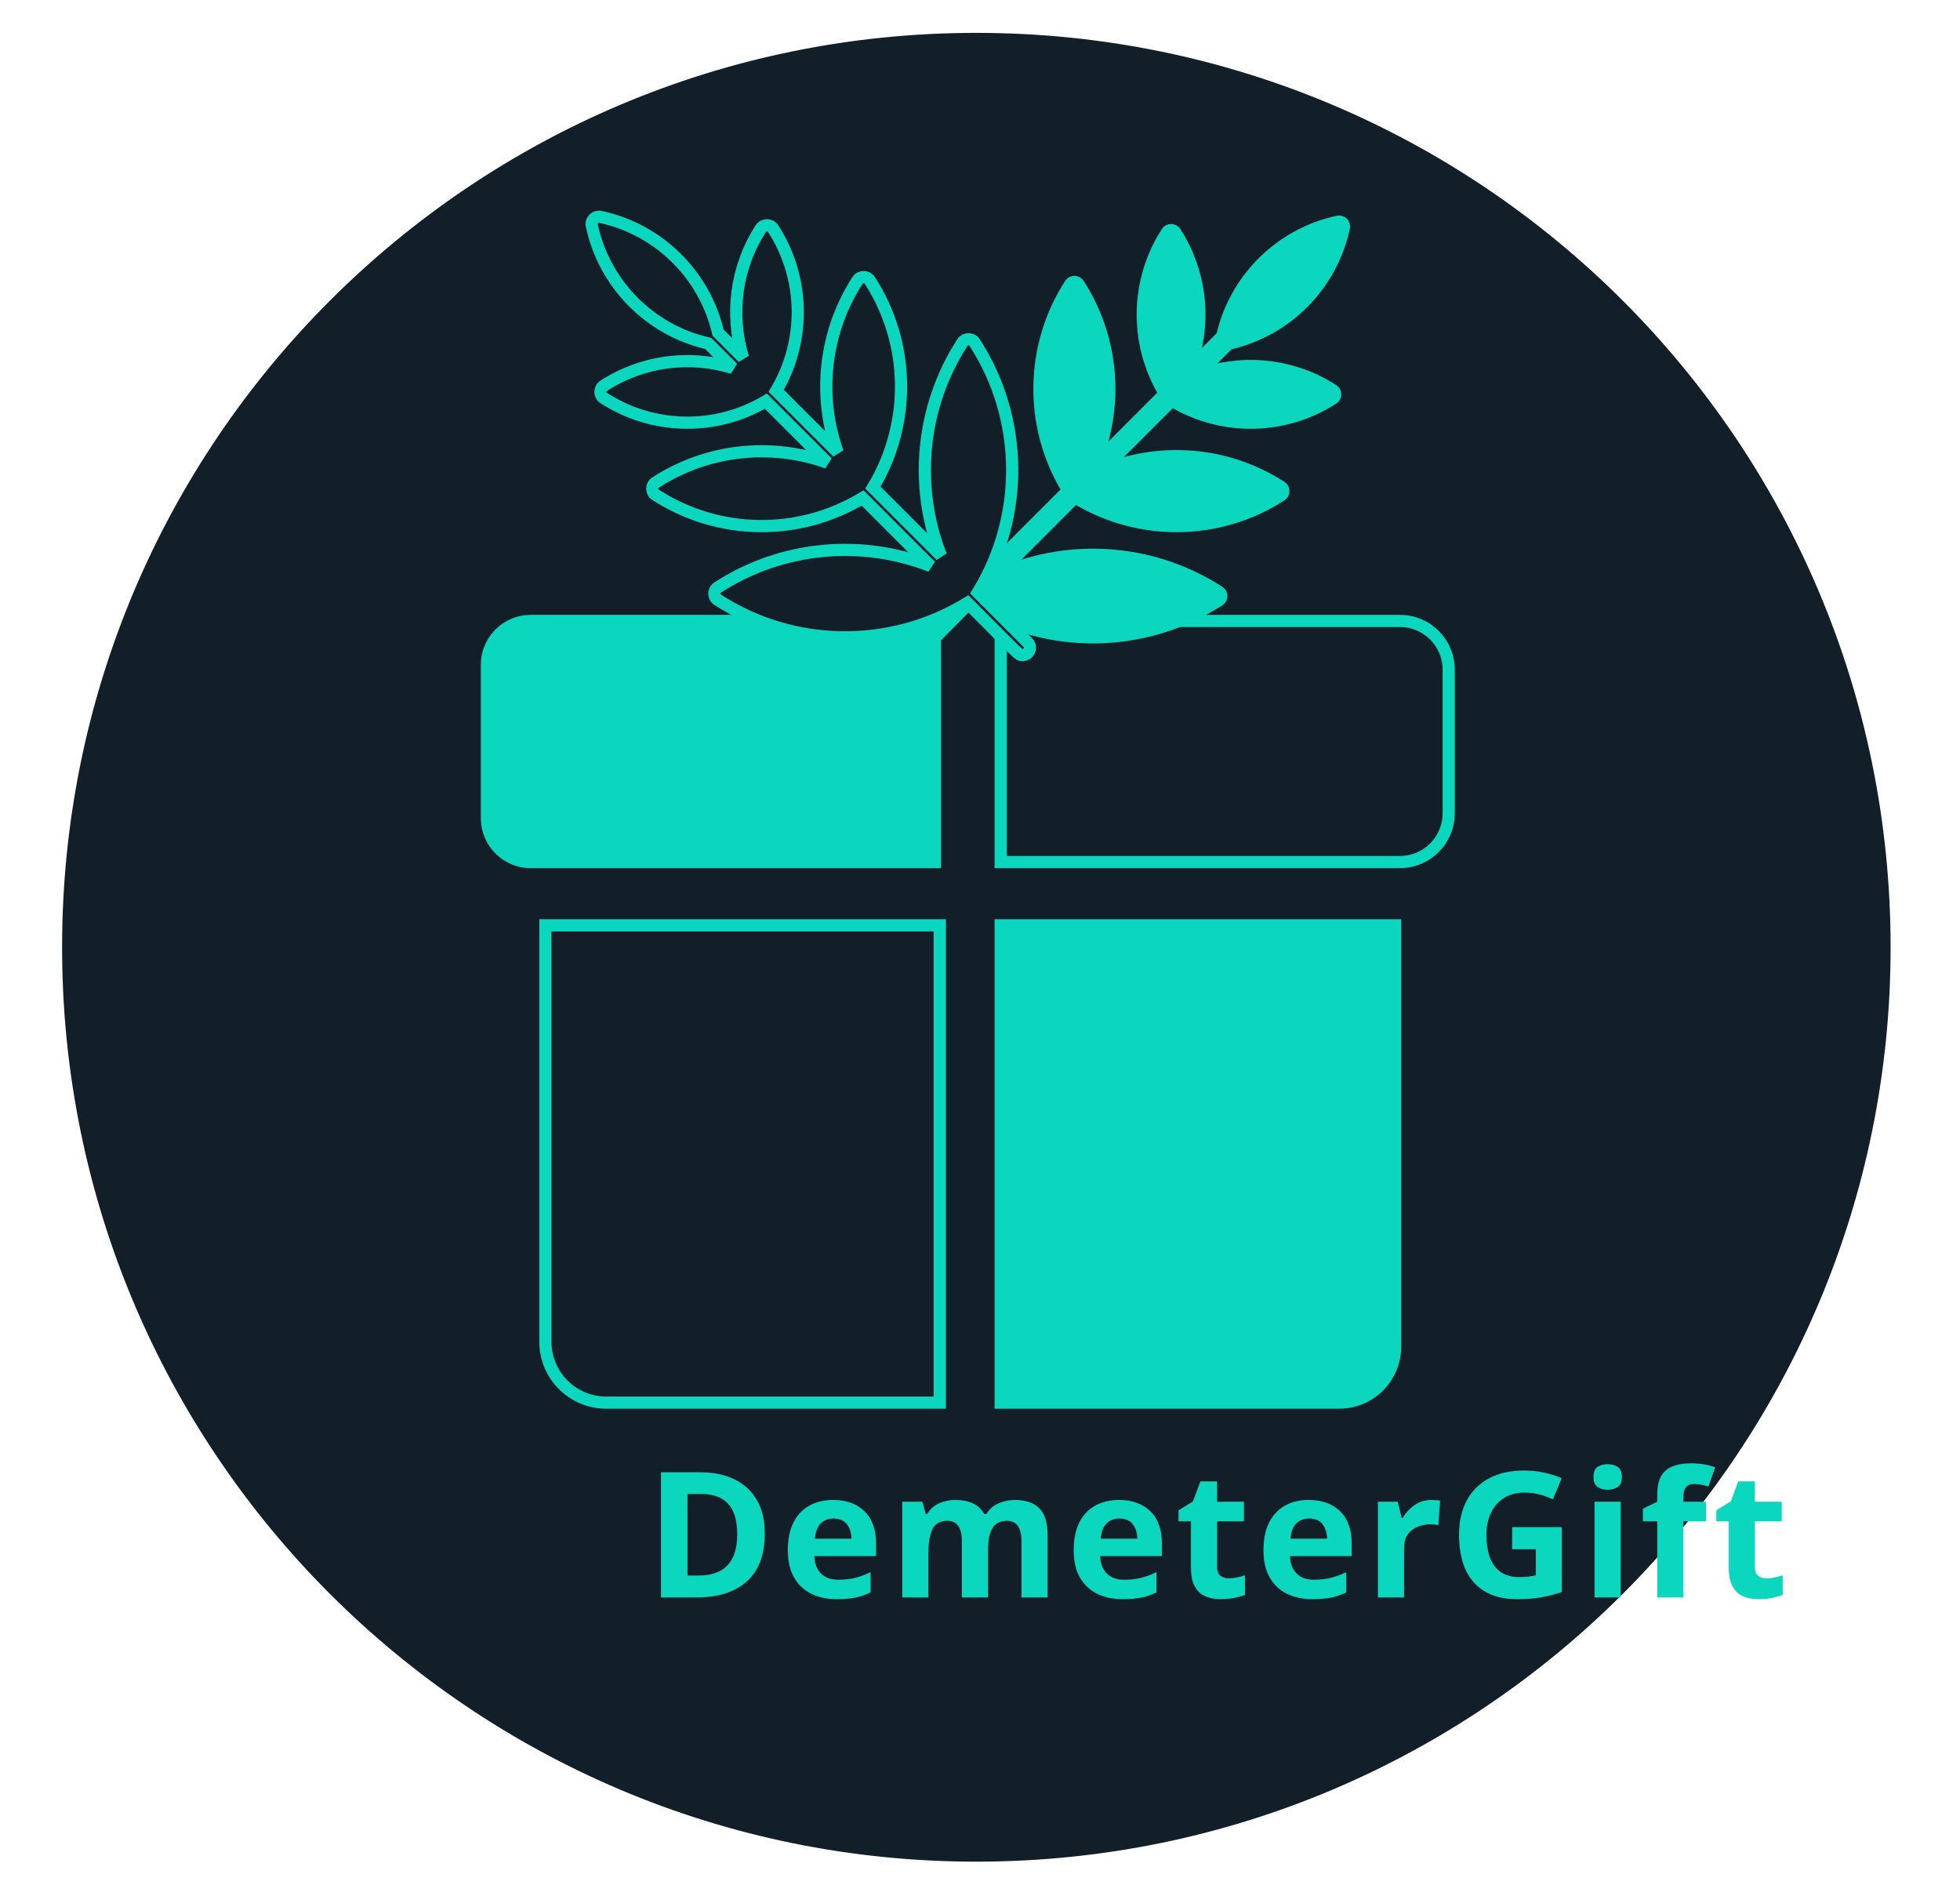
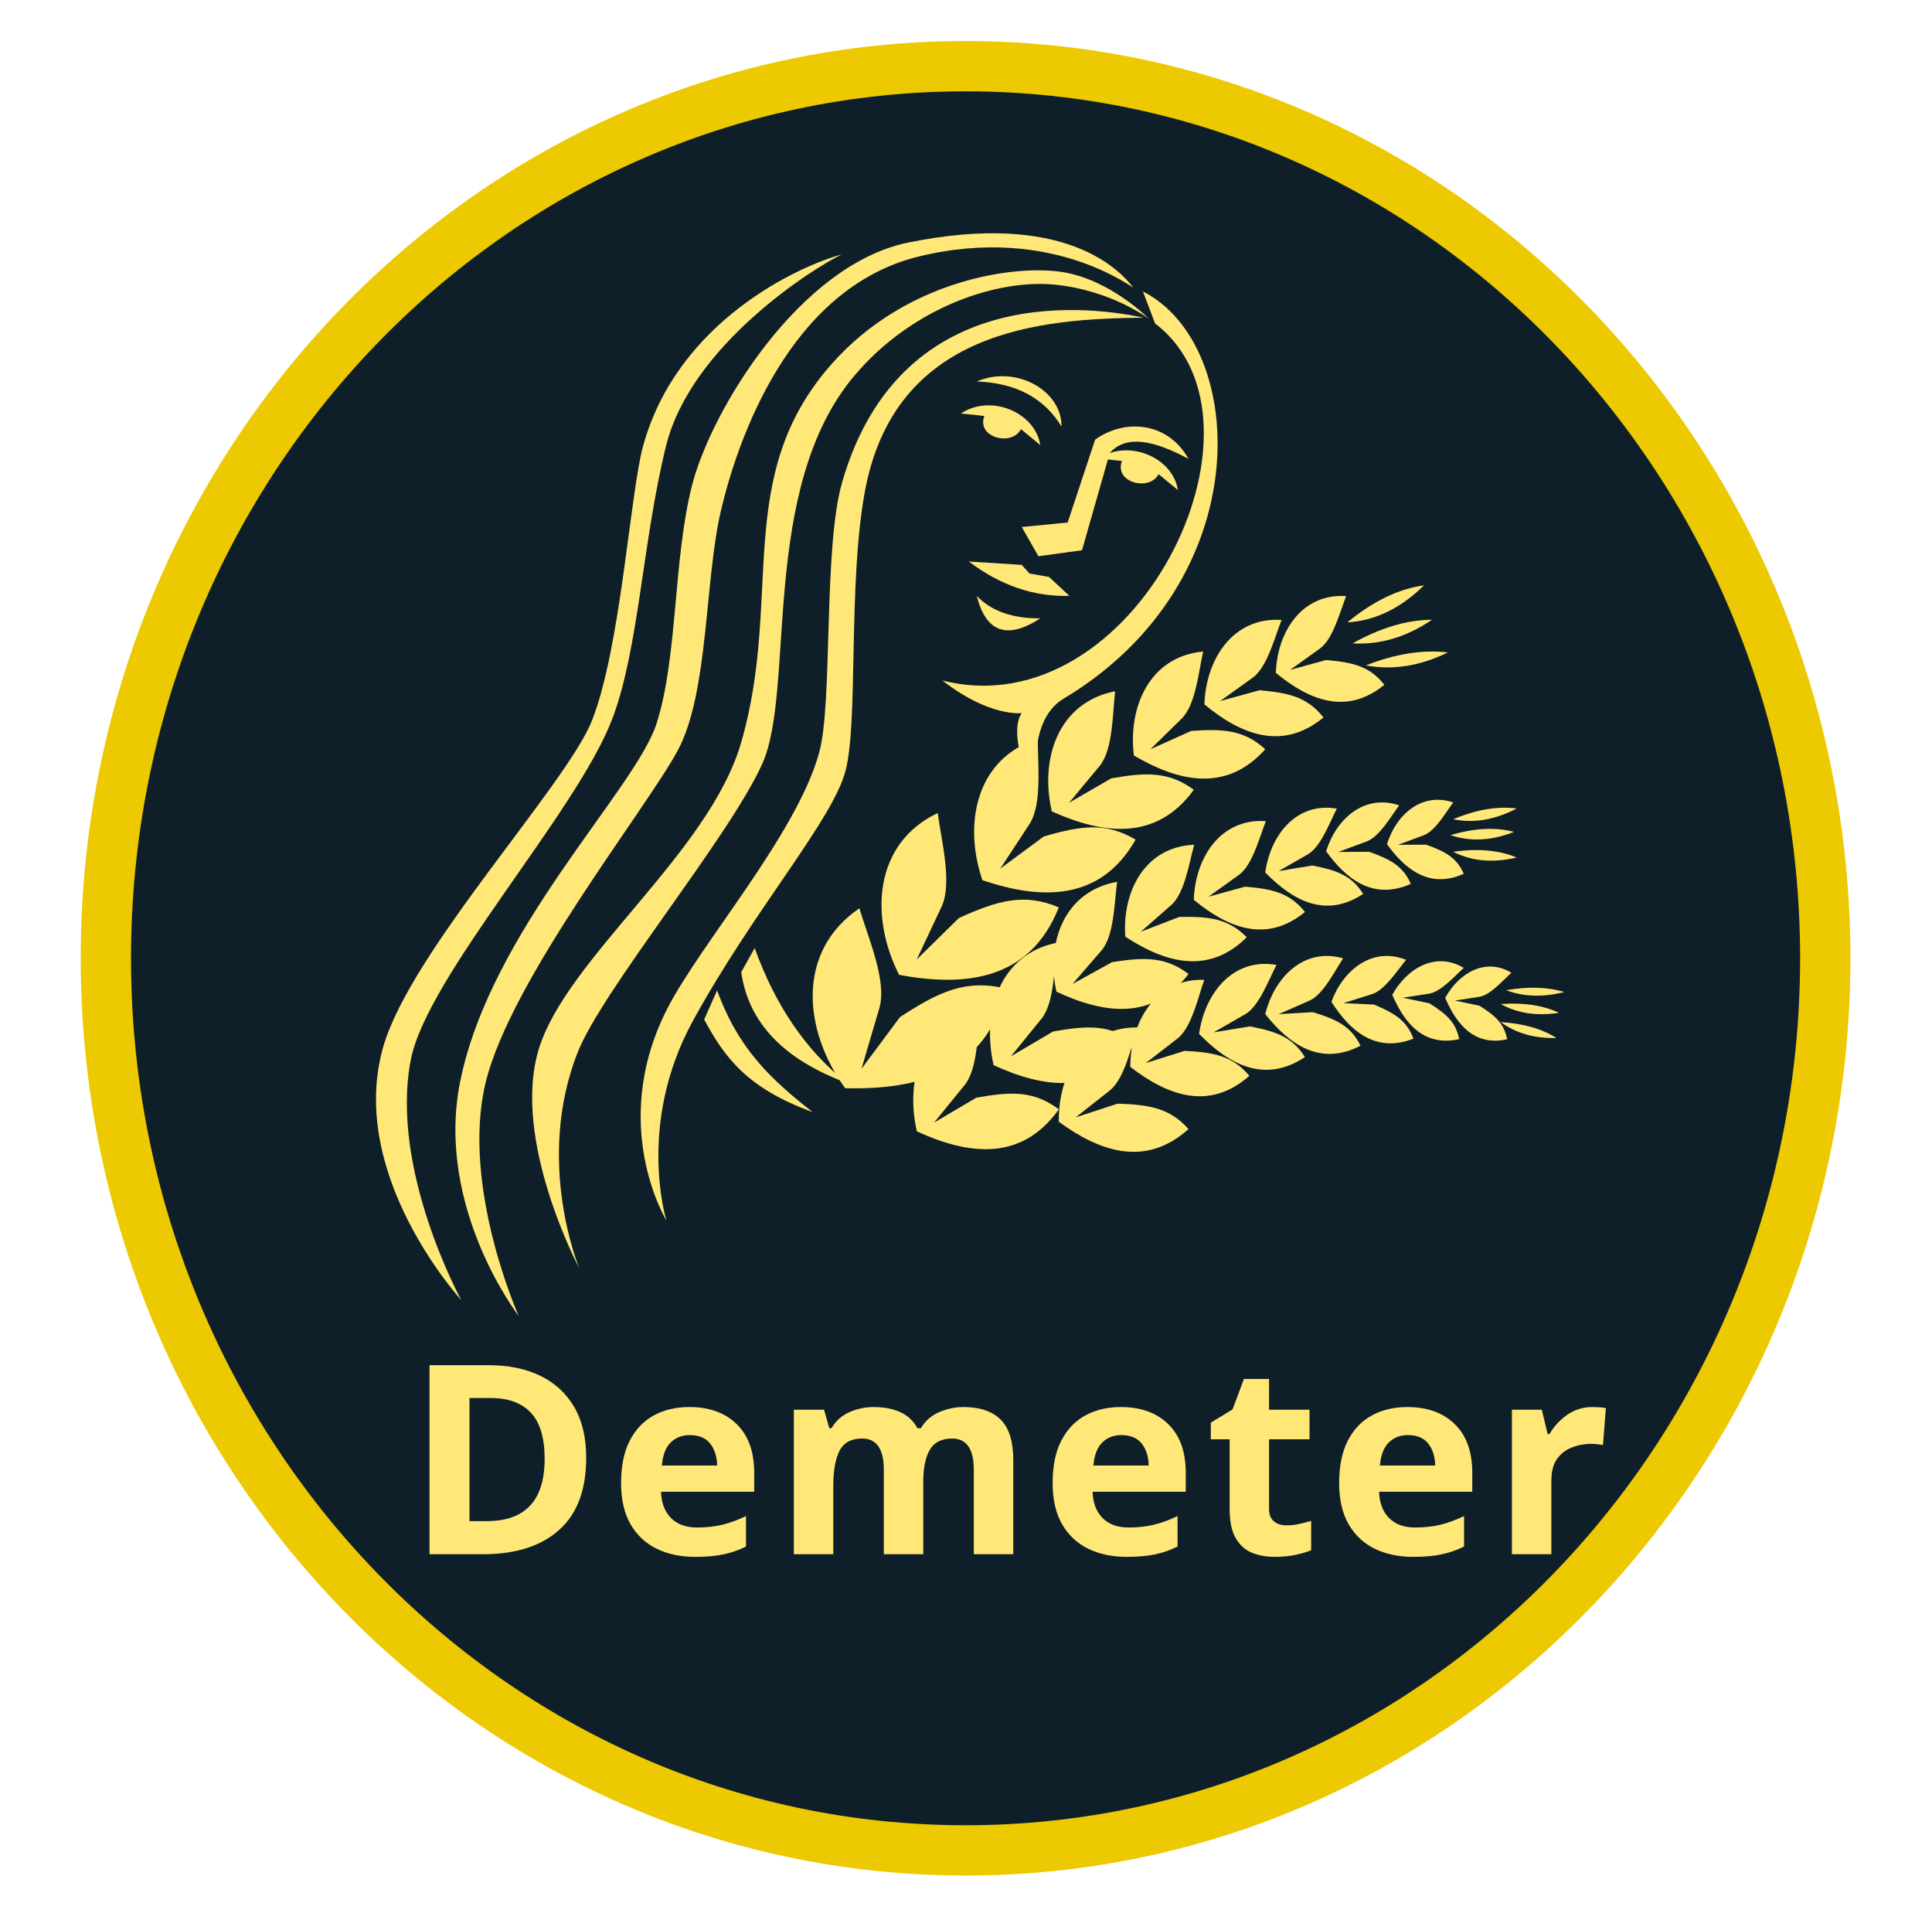
- <svg xmlns="http://www.w3.org/2000/svg" width="805px" height="774px" viewBox="0 0 805 774" version="1.1">
-   <g id="Logo1" stroke="none" stroke-width="1" fill="none" fill-rule="evenodd">
-     <g id="Group-2" transform="translate(26, 14)">
-       <circle id="Oval" stroke="#121F29" fill="#121F29" cx="375" cy="375" r="375" />
-       <g id="Group" transform="translate(129, 75)">
-         <g id="Group-3" transform="translate(43, 0)" stroke="#0BD6BE">
-           <path d="M26,291 L188,291 L188,487 L51,487 C37.193,487 26,475.807 26,462 L26,291 L26,291 Z" id="Rectangle" stroke-width="5" fill="#121F29" />
-           <path d="M42.5,121.5 L145.5,121.5 L145.5,289.5 C145.5,300.546 136.546,309.5 125.5,309.5 L62.5,309.5 C51.454,309.5 42.5,300.546 42.5,289.5 L42.5,121.5 L42.5,121.5 Z" id="Rectangle" fill="#0BD6BE" transform="translate(94, 215.5) scale(1, -1) rotate(90) translate(-94, -215.5) " />
-           <path d="M255.5,123.5 L354.5,123.5 L354.5,287.5 C354.5,298.546 345.546,307.5 334.5,307.5 L275.5,307.5 C264.454,307.5 255.5,298.546 255.5,287.5 L255.5,123.5 L255.5,123.5 Z" id="Rectangle" stroke-width="5" fill="#121F29" transform="translate(305, 215.5) scale(-1, -1) rotate(90) translate(-305, -215.5) " />
-           <path d="M211,289 L377,289 L377,489 L236,489 C222.193,489 211,477.807 211,464 L211,289 L211,289 Z" id="Rectangle" fill="#0BD6BE" transform="translate(294, 389) scale(-1, 1) translate(-294, -389) " />
-           <g id="palm" transform="translate(175, 1)" fill="#0BD6BE" fill-rule="nonzero" stroke-width="3">
-             <path d="M122.058,62.102 C139.652,56.683 159.111,59.116 175.023,69.419 C176.843,70.598 176.851,73.273 175.023,74.456 C155.033,87.4 129.165,88.056 108.431,75.738 L83.202,100.985 C106.375,92.71 132.542,95.434 153.742,109.161 C155.562,110.34 155.569,113.016 153.742,114.199 C128.024,130.851 94.921,131.351 68.709,115.487 L40.779,143.437 C69.275,132.287 101.935,135.226 128.235,152.255 C130.055,153.434 130.062,156.11 128.235,157.293 C96.907,177.577 56.91,177.729 25.641,158.585 C3.521,180.721 4.74,179.997 3.001,179.997 C0.355,179.997 -1.013,176.772 0.882,174.876 L21.401,154.343 C2.138,122.834 2.566,82.805 22.693,51.678 C23.876,49.849 26.549,49.857 27.727,51.678 C44.745,77.996 47.681,110.679 36.539,139.194 L64.47,111.245 C48.654,85.076 49.082,51.943 65.758,26.154 C66.938,24.329 69.611,24.329 70.792,26.154 C84.51,47.369 87.231,73.554 78.962,96.743 L104.192,71.496 C91.995,50.936 92.421,25.044 105.473,4.858 C106.654,3.034 109.327,3.033 110.507,4.858 C120.804,20.781 123.234,40.253 117.819,57.86 L128.065,47.607 C133.587,23.803 152.434,5.201 176.372,0.068 C178.493,-0.386 180.387,1.501 179.932,3.63 C174.779,27.69 156.049,46.612 132.11,52.044 L122.058,62.102 Z" id="Path" />
-           </g>
-           <g id="palm" transform="translate(135, 90) scale(-1, 1) translate(-135, -90) translate(45, 0)" fill="#121F29" fill-rule="nonzero" stroke-width="5">
-             <path d="M122.058,62.102 C139.652,56.683 159.111,59.116 175.023,69.419 C176.843,70.598 176.851,73.273 175.023,74.456 C155.033,87.4 129.165,88.056 108.431,75.738 L83.202,100.985 C106.375,92.71 132.542,95.434 153.742,109.161 C155.562,110.34 155.569,113.016 153.742,114.199 C128.024,130.851 94.921,131.351 68.709,115.487 L40.779,143.437 C69.275,132.287 101.935,135.226 128.235,152.255 C130.055,153.434 130.062,156.11 128.235,157.293 C96.907,177.577 56.91,177.729 25.641,158.585 C3.521,180.721 4.74,179.997 3.001,179.997 C0.355,179.997 -1.013,176.772 0.882,174.876 L21.401,154.343 C2.138,122.834 2.566,82.805 22.693,51.678 C23.876,49.849 26.549,49.857 27.727,51.678 C44.745,77.996 47.681,110.679 36.539,139.194 L64.47,111.245 C48.654,85.076 49.082,51.943 65.758,26.154 C66.938,24.329 69.611,24.329 70.792,26.154 C84.51,47.369 87.231,73.554 78.962,96.743 L104.192,71.496 C91.995,50.936 92.421,25.044 105.473,4.858 C106.654,3.034 109.327,3.033 110.507,4.858 C120.804,20.781 123.234,40.253 117.819,57.86 L128.065,47.607 C133.587,23.803 152.434,5.201 176.372,0.068 C178.493,-0.386 180.387,1.501 179.932,3.63 C174.779,27.69 156.049,46.612 132.11,52.044 L122.058,62.102 Z" id="Path" />
-           </g>
-         </g>
-         <text id="DemeterGift" font-family="Nunito-Bold, Nunito" font-size="72" font-weight="bold" letter-spacing="2.073" fill="#0BD6BE">
-           <tspan x="110" y="567">DemeterGift</tspan>
-         </text>
+ <svg xmlns="http://www.w3.org/2000/svg" width="730px" height="724px" viewBox="0 0 730 724" version="1.1">
+   <g id="Logo" stroke="none" stroke-width="1" fill="none" fill-rule="evenodd">
+     <g id="shutterstock_445185907" transform="translate(40, 25)">
+       <path d="M649.668,336.999 C649.668,522.554 504.794,674 324.834,674 C144.874,674 0,522.554 0,336.999 C0,151.445 144.874,0 324.834,0 C504.794,0 649.668,151.445 649.668,336.999 Z" id="Fill-1" stroke="#ECC900" stroke-width="19" fill="#0E1F2A" />
+       <text id="Demeter" font-family="Nunito-Bold, Nunito" font-size="100" font-weight="bold" letter-spacing="2.88" fill="#FFE877">
+         <tspan x="113.292" y="562.119">Demeter</tspan>
+       </text>
+       <g id="Group-5" transform="translate(102.0715, 63.119)" fill="#FFE877">
+         <path d="M294.377,34.088 L289.788,22 C329.506,42.047 333.848,131.524 259.727,175.86 C245.497,184.372 249.841,210 249.841,210 C244.061,203.428 239.663,187.138 244.022,181.258 C244.022,181.258 231.859,182.87 214,168.931 C286.637,187.385 343.505,71.456 294.377,34.088" id="Fill-29" />
+         <path d="M258.996,73 C259.283,59.65 242.027,49.558 227,55.989 C241.785,56.527 252.45,62.199 258.996,73" id="Fill-31" />
+         <path d="M307,85.225 C299.017,70.941 282.619,70.084 271.711,77.961 L261.341,109.269 L244,110.955 L250.284,122 L266.763,119.738 L277.259,82.973 C283.387,76.142 293.673,78.035 307,85.225" id="Fill-32" />
+         <path d="M251,80 C249.072,67.672 232.358,60.56 221,68.087 L229.86,69.018 C226.756,77.22 240.312,80.615 243.687,73.997 L251,80" id="Fill-33" />
+         <path d="M303,97 C301.073,84.671 284.359,77.56 273,85.087 L281.86,86.018 C278.756,94.221 292.312,97.614 295.687,90.997 L303,97" id="Fill-34" />
+         <path d="M262,136.977 L254.331,129.846 L246.924,128.522 L243.987,125.275 L224,124 C235.912,133.028 248.578,137.353 262,136.977" id="Fill-35" />
+         <path d="M251,145.464 C238.482,153.607 230.482,150.786 227,137 C232.497,142.73 240.496,145.553 251,145.464" id="Fill-36" />
+         <path d="M182.64,255 C158.646,271.346 161.43,301.159 177.258,322.95 C204.752,323.675 230.91,316.839 238,285.327 C222.839,281.666 212.693,286.501 197.97,296.101 L183.45,315.618 L190.235,292.534 C193.103,282.378 185.959,266.113 182.64,255" id="Fill-42" />
+         <path d="M212.244,219 C188.192,230.427 186.445,257.994 197.649,280.136 C222.425,284.77 247.073,282.322 258,254.633 C244.804,249.106 234.93,252.046 220.234,258.666 L204.301,274.35 L213.746,254.297 C217.793,245.458 213.657,229.605 212.244,219" id="Fill-43" />
+         <path d="M250.065,191 C226.84,198.246 221.778,222.938 229.129,244.384 C250.98,251.744 273.61,252.688 287,229.063 C275.747,222.378 266.435,223.769 252.291,227.872 L235.884,240.006 L246.967,223.093 C251.749,215.622 250.004,200.765 250.065,191" id="Fill-44" />
+         <path d="M279.272,173 C257.642,177.249 250.751,198.673 255.36,218.386 C274.376,226.963 294.698,229.923 309,210.225 C299.481,203.24 290.952,203.602 277.807,205.912 L261.866,215.136 L273.456,201.174 C278.473,194.996 278.298,181.657 279.272,173" id="Fill-45" />
+         <path d="M312.531,158 C292.425,159.831 284.077,178.794 286.369,197.285 C302.854,206.951 321.072,211.598 336,194.921 C328.008,187.618 320.205,187.137 308.014,188 L292.606,194.929 L304.51,183.247 C309.676,178.068 310.807,165.834 312.531,158" id="Fill-46" />
+         <path d="M342.168,146.065 C323.813,144.85 313.585,160.862 313,177.964 C326.451,189.091 342.179,195.913 358,182.917 C351.853,175.148 344.902,173.596 333.808,172.636 L318.95,176.719 L331.334,167.823 C336.724,163.862 339.495,152.925 342.168,146.065" id="Fill-47" />
+         <path d="M366.575,137.059 C349.852,135.955 340.533,150.511 340,166.059 C352.254,176.173 366.584,182.375 381,170.561 C375.4,163.499 369.065,162.087 358.957,161.215 L345.421,164.927 L356.704,156.84 C361.615,153.239 364.139,143.296 366.575,137.059" id="Fill-48" />
+         <path d="M367,147 C377.499,146.358 387.165,141.691 396,133 C386.435,134.293 376.769,138.96 367,147" id="Fill-49" />
+         <path d="M369,154.923 C379.349,155.528 389.349,152.555 399,146 C389.489,146.062 379.49,149.037 369,154.923" id="Fill-50" />
+         <path d="M374,163.24 C384.138,165.128 394.472,163.498 405,158.349 C395.589,157.215 385.257,158.845 374,163.24" id="Fill-51" />
+         <path d="M257.271,268 C235.642,272.331 228.751,294.167 233.361,314.257 C252.376,323.001 272.698,326.017 287,305.941 C277.481,298.822 268.951,299.191 255.808,301.545 L239.864,310.947 L251.456,296.716 C256.472,290.42 256.297,276.823 257.271,268" id="Fill-52" />
+         <path d="M280.017,245 C259.872,248.574 253.124,268.225 257.08,286.479 C274.588,294.695 293.402,297.749 307,279.809 C298.278,273.214 290.354,273.411 278.12,275.333 L263.17,283.586 L274.157,270.894 C278.915,265.276 278.97,252.969 280.017,245" id="Fill-53" />
+         <path d="M309.149,231 C290.517,231.716 281.899,248.68 283.112,265.717 C297.847,275.354 314.422,280.479 329,265.923 C321.983,258.856 314.812,258.041 303.526,258.251 L288.98,263.858 L300.525,253.732 C305.541,249.236 307.178,238.09 309.149,231" id="Fill-54" />
+         <path d="M336.223,222.061 C319.093,220.928 309.547,235.848 309,251.784 C321.553,262.153 336.232,268.509 351,256.4 C345.263,249.162 338.775,247.714 328.421,246.82 L314.554,250.624 L326.113,242.335 C331.143,238.644 333.729,228.454 336.223,222.061" id="Fill-55" />
+         <path d="M363.042,217.353 C347.881,214.72 337.977,227.206 336,241.453 C346.219,251.942 358.707,259.032 373,249.562 C368.565,242.524 362.917,240.614 353.773,238.833 L341.057,240.936 L352.135,234.591 C356.963,231.754 360.22,222.854 363.042,217.353" id="Fill-56" />
+         <path d="M386.611,216.104 C373.402,211.669 362.776,221.236 359,233.463 C366.677,244.101 376.866,252.072 391,245.765 C388.017,238.968 383.227,236.499 375.287,233.655 L363.603,233.718 L374.418,229.703 C379.141,227.89 383.31,220.536 386.611,216.104" id="Fill-57" />
+         <path d="M407.023,215.004 C395.052,210.971 385.421,219.669 382,230.784 C388.957,240.455 398.192,247.702 411,241.967 C408.297,235.788 403.957,233.544 396.761,230.958 L386.171,231.016 L395.972,227.366 C400.254,225.717 404.031,219.032 407.023,215.004" id="Fill-58" />
+         <path d="M407,221.367 C414.849,222.94 422.849,221.581 431,217.292 C423.714,216.345 415.715,217.705 407,221.367" id="Fill-59" />
+         <path d="M406,227.354 C413.49,229.9 421.491,229.492 430,226.131 C422.984,224.289 414.983,224.697 406,227.354" id="Fill-60" />
+         <path d="M407,233.67 C414.084,237.217 422.085,237.93 431,235.81 C424.288,233.022 416.289,232.309 407,233.67" id="Fill-61" />
+         <path d="M292,32.275 C292,32.275 277.784,21.477 256.331,19.398 C234.876,17.318 202.869,27.718 180.884,53.644 C144.573,96.458 158.713,172.306 145.898,200.527 C133.082,228.748 85.475,285.782 76.133,309.593 C59.97,350.791 76.811,391 76.811,391 C76.811,391 51.07,342.641 61.478,308.283 C71.885,273.924 125.673,234.363 137.888,192.657 C154.017,137.589 134.429,91.755 172.398,49.116 C200.357,17.716 240.801,11.847 259.08,14.604 C277.361,17.36 292,32.275 292,32.275" id="Fill-64" />
+         <path d="M285.951,20.29 C287.404,22.141 256.541,-3.789 205.06,8.783 C155.996,20.766 136.475,78.594 130.325,104.803 C124.174,131.01 125.737,173.292 114.125,195.154 C102.511,217.018 50.787,281.839 41.398,320.945 C32.009,360.049 53.914,409 53.914,409 C53.914,409 22.316,368.108 31.763,320.656 C43.176,263.333 97.983,210.323 106.025,185.148 C114.067,159.974 112.25,123.254 119.432,95.151 C126.616,67.048 159.882,11.92 201.097,3.509 C260.118,-8.534 280.827,13.762 285.951,20.29" id="Fill-65" />
+         <path d="M176,8 C165.94,12.728 118.954,42.063 109.552,80.465 C100.595,117.044 99.319,156.919 89.312,183.334 C75.913,218.707 19.353,280.571 13.168,312.137 C5.046,353.594 32.224,403 32.224,403 C32.215,402.99 -11.087,355.756 2.716,307.391 C13.017,271.288 71.999,208.384 81.622,184.026 C92.483,156.535 96.039,98.118 100.907,80.391 C113.917,33.007 160.356,12.135 176,8" id="Fill-66" />
+         <path d="M176.159,93.942 C168.911,118.985 172.684,177.057 167.461,196.146 C159.01,227.026 122.528,268.432 109.997,293.036 C87.65,336.915 109.749,373 109.749,373 C109.749,373 98.339,336.778 119.609,297.77 C142.441,255.9 172.573,221.743 177.43,202.986 C182.285,184.228 178.306,133.173 184.625,98.065 C195.782,36.075 251.796,32.319 290,31.88 C273.826,28.44 198.772,15.804 176.159,93.942 Z" id="Fill-67" />
+         <path d="M143.081,270 C150.911,291.819 162.55,308.819 178,321 C154.074,312.189 140.74,298.231 138,279.128 L143.081,270" id="Fill-68" />
+         <path d="M128.892,286 C136.876,308.117 149.246,319.651 165,332 C140.603,323.067 131.936,311.795 124,297.005 L128.892,286" id="Fill-69" />
+         <path d="M287.778,300.003 C267.841,299.738 257.675,317.375 258.008,335.637 C273.195,346.743 290.607,353.132 307,338.394 C299.906,330.458 292.293,329.194 280.23,328.793 L264.377,333.977 L277.281,323.8 C282.891,319.277 285.273,307.466 287.778,300.003" id="Fill-70" />
+         <path d="M312.951,282.015 C294.623,281.444 284.99,297.796 285,314.9 C298.783,325.545 314.69,331.808 330,318.274 C323.608,310.728 316.629,309.419 305.543,308.85 L290.883,313.448 L302.914,304.128 C308.145,299.984 310.525,288.962 312.951,282.015" id="Fill-71" />
+         <path d="M340.234,276.382 C323.845,273.536 313.139,287.033 311,302.434 C322.048,313.774 335.549,321.44 351,311.202 C346.206,303.595 340.1,301.529 330.215,299.603 L316.468,301.876 L328.444,295.016 C333.664,291.95 337.185,282.328 340.234,276.382" id="Fill-72" />
+         <path d="M336,294.96 C345.084,306.444 356.785,314.795 372,306.899 C368.314,299.45 362.889,296.959 353.967,294.229 L341.088,294.979 L352.777,289.848 C357.879,287.541 362.046,279.051 365.428,273.889 C350.603,269.681 339.447,281.029 336,294.96 Z" id="Fill-73" />
+         <path d="M389.216,274.46 C376.385,269.357 365.375,278.345 361,290.334 C368.035,301.332 377.693,309.803 392,304.248 C389.407,297.317 384.8,294.611 377.097,291.366 L365.538,290.826 L376.443,287.382 C381.21,285.82 385.718,278.707 389.216,274.46" id="Fill-74" />
+         <path d="M411,277.521 C400.443,271.177 389.517,277.633 384,287.693 C388.641,298.472 395.941,307.37 409.284,304.432 C407.973,297.9 404.306,294.843 397.993,290.872 L387.918,288.769 L397.976,287.234 C402.38,286.512 407.335,280.811 411,277.521" id="Fill-75" />
+         <path d="M429,279.353 C419.226,273.432 409.109,279.457 404,288.846 C408.298,298.907 415.056,307.211 427.412,304.471 C426.199,298.373 422.802,295.519 416.957,291.813 L407.627,289.851 L416.941,288.417 C421.021,287.744 425.608,282.424 429,279.353" id="Fill-76" />
+         <path d="M427,285.938 C433.634,288.432 440.968,288.664 449,286.632 C442.743,284.719 435.411,284.488 427,285.938" id="Fill-77" />
+         <path d="M425,291.166 C431.306,294.67 438.638,295.772 447,294.473 C440.988,291.651 433.656,290.549 425,291.166" id="Fill-78" />
+         <path d="M425,298 C430.645,302.181 437.646,304.177 446,303.988 C440.543,300.499 433.543,298.504 425,298" id="Fill-79" />
+         <path d="M228.272,293 C206.643,297.33 199.751,319.169 204.361,339.257 C223.376,348.001 243.699,351.018 258,330.941 C248.481,323.822 239.952,324.19 226.808,326.545 L210.866,335.946 L222.456,321.716 C227.472,315.419 227.298,301.822 228.272,293" id="Fill-80" />
      </g>
    </g>
  </g>
</svg>
